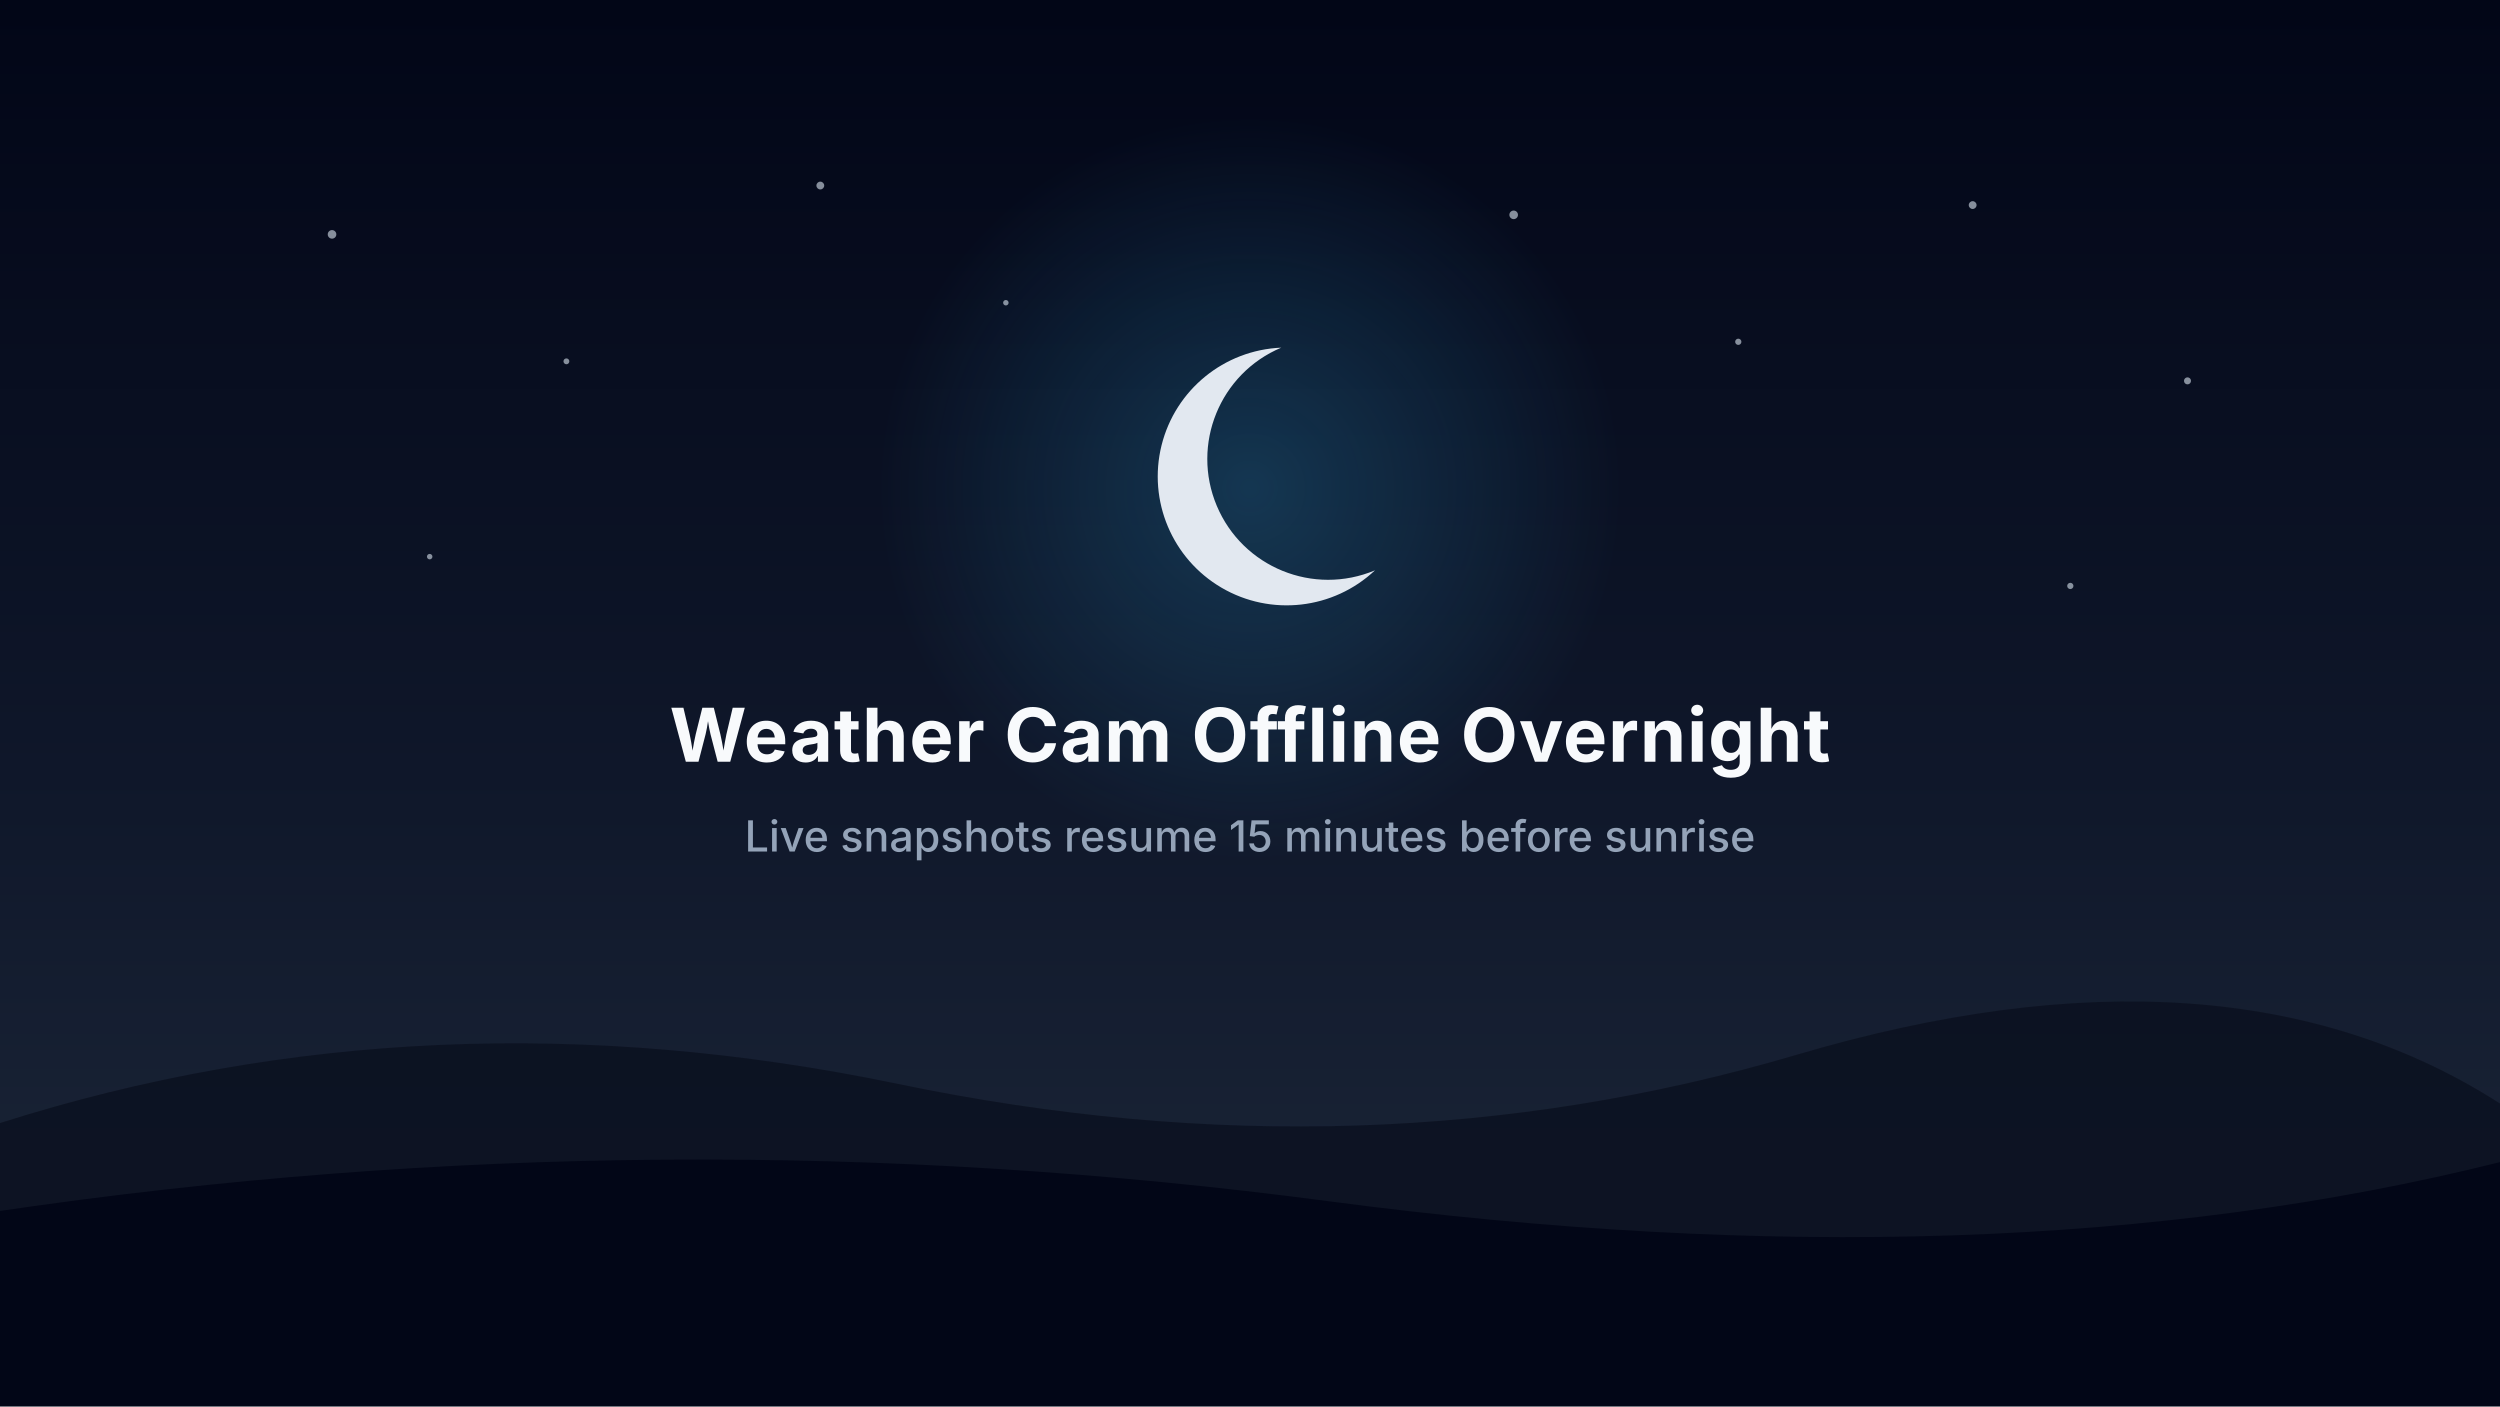
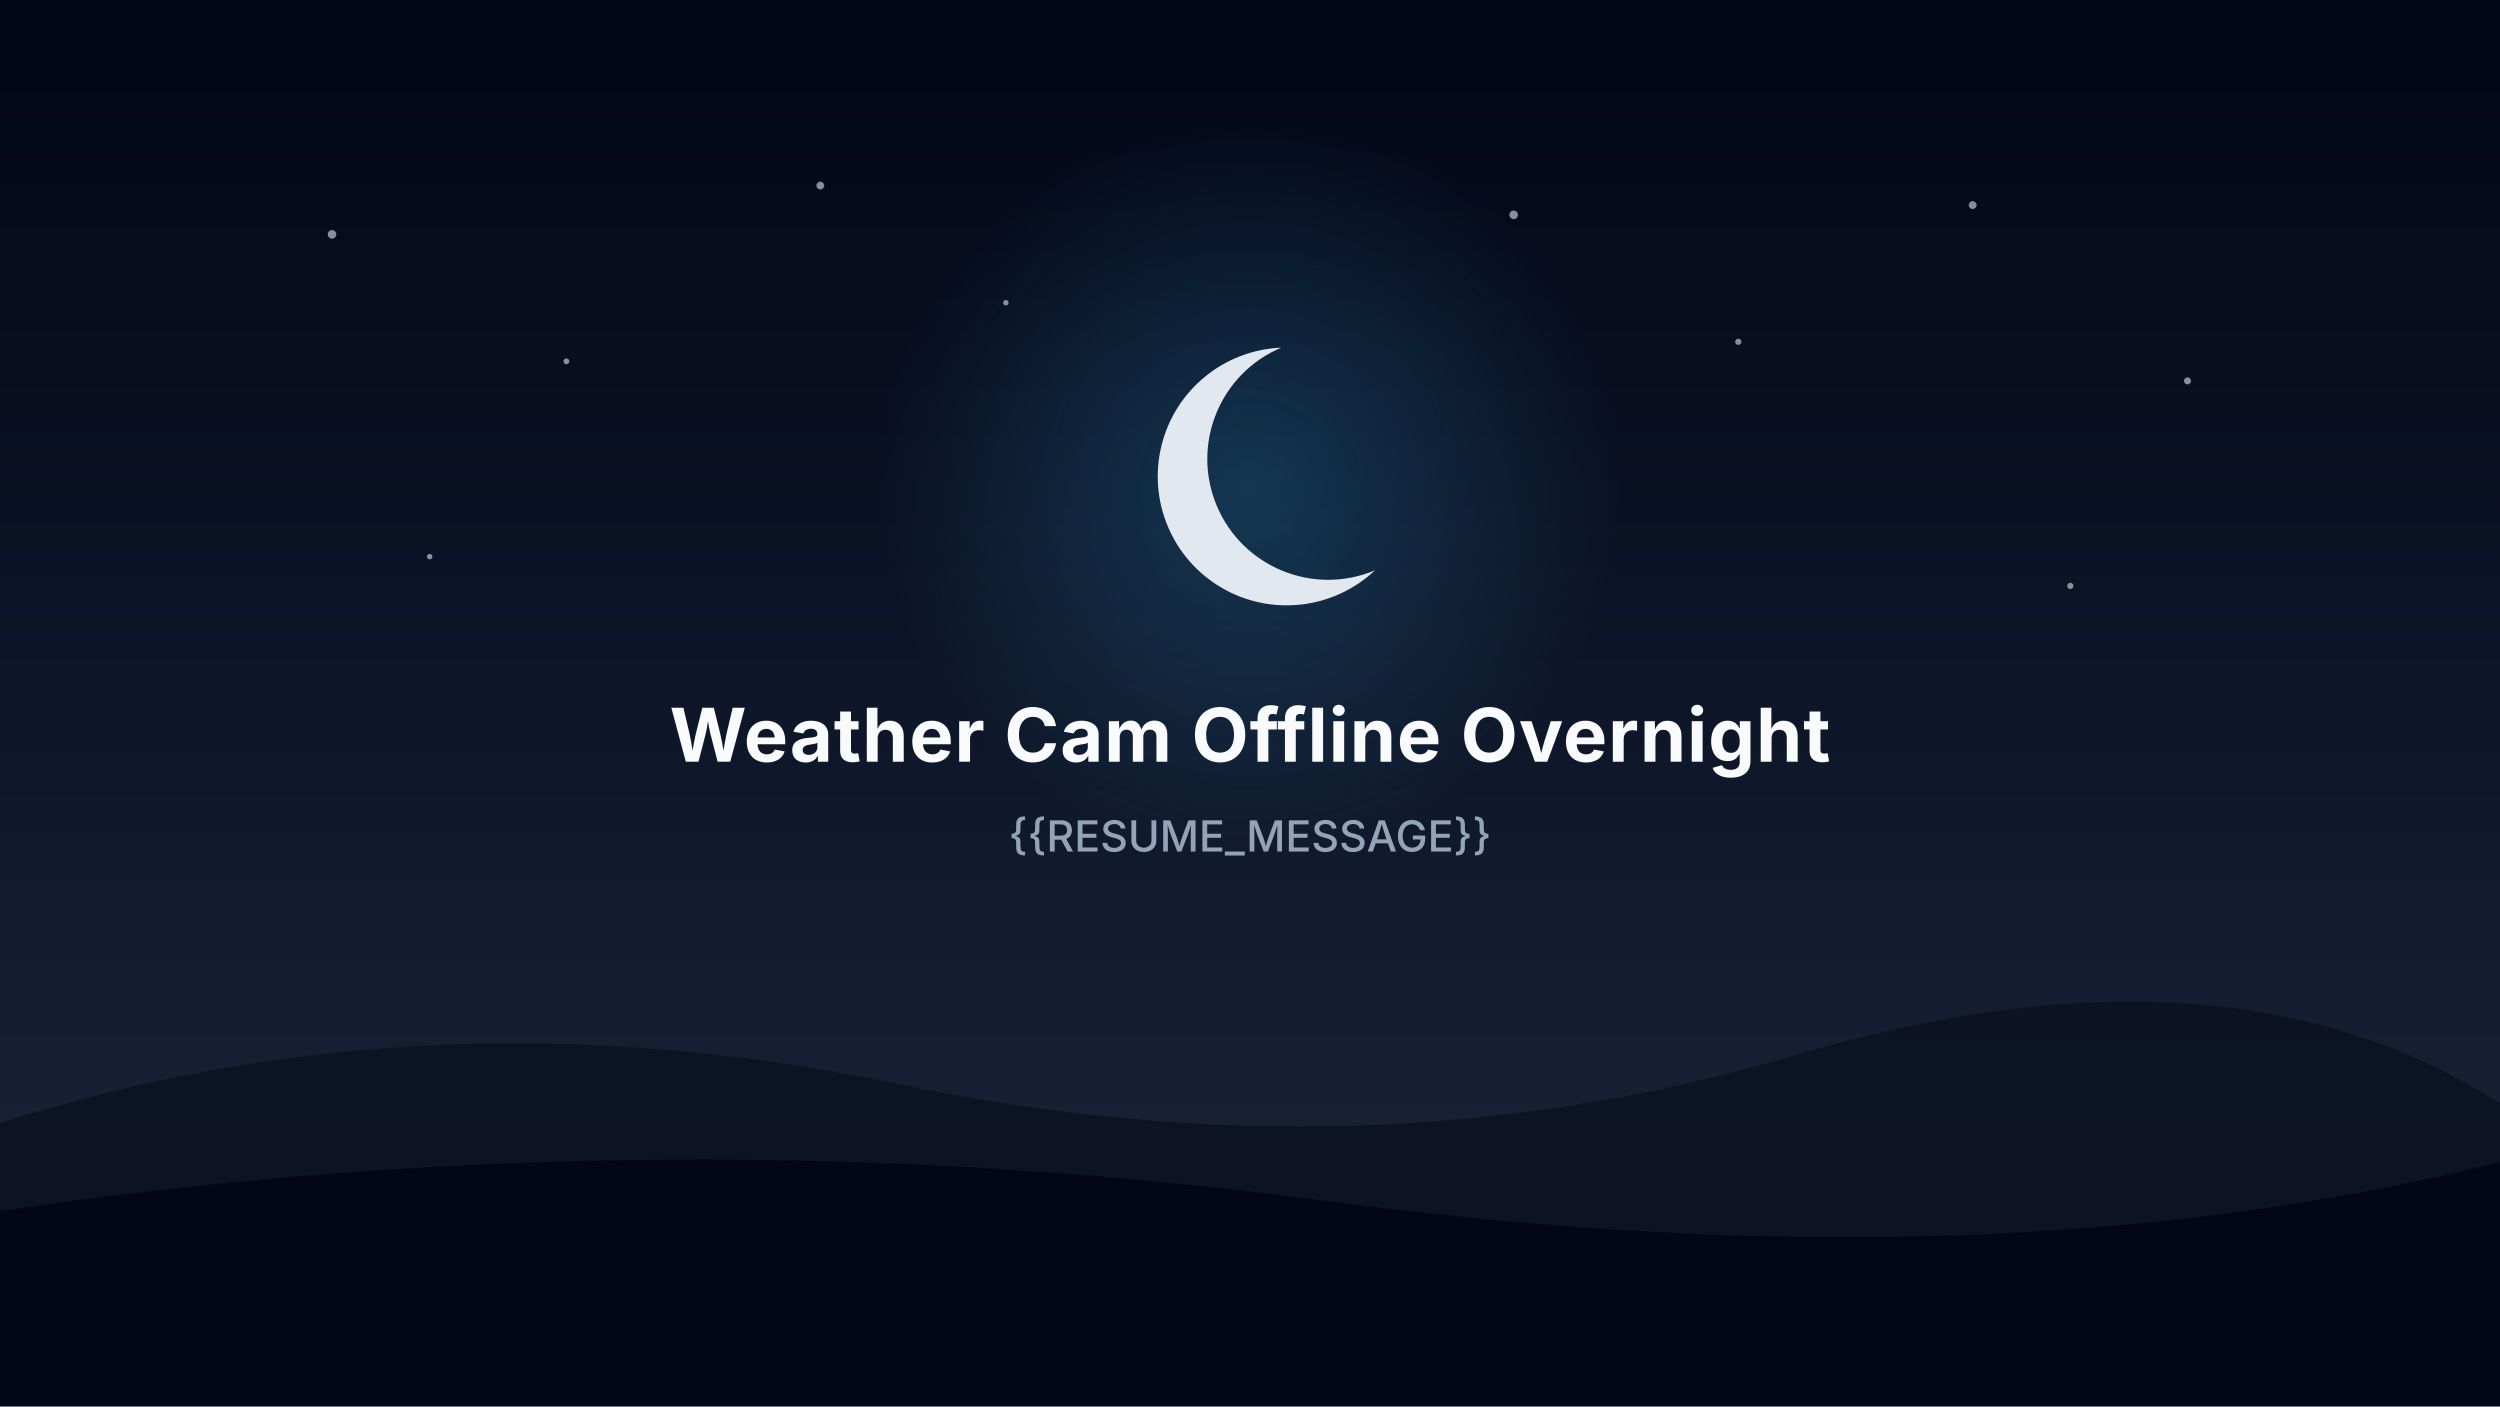
<svg xmlns="http://www.w3.org/2000/svg" viewBox="0 0 1280 720" role="img" aria-label="Weather Cam resting overnight">
  <defs>
    <linearGradient id="nightSky" x1="0" y1="0" x2="0" y2="1">
      <stop offset="0%" stop-color="#020617" />
      <stop offset="55%" stop-color="#0f172a" />
      <stop offset="100%" stop-color="#1e293b" />
    </linearGradient>
    <radialGradient id="moonGlow" cx="50%" cy="50%" r="50%">
      <stop offset="0%" stop-color="#38bdf8" stop-opacity="0.22" />
      <stop offset="100%" stop-color="#38bdf8" stop-opacity="0" />
    </radialGradient>
  </defs>
  <rect width="1280" height="720" fill="url(#nightSky)" />
  <circle cx="640" cy="250" r="190" fill="url(#moonGlow)" />
  <g fill="#cbd5e1" opacity="0.65">
    <circle cx="170" cy="120" r="2.2" />
    <circle cx="290" cy="185" r="1.5" />
    <circle cx="420" cy="95" r="2" />
    <circle cx="515" cy="155" r="1.4" />
    <circle cx="775" cy="110" r="2.2" />
    <circle cx="890" cy="175" r="1.6" />
    <circle cx="1010" cy="105" r="2" />
    <circle cx="1120" cy="195" r="1.8" />
    <circle cx="220" cy="285" r="1.4" />
    <circle cx="1060" cy="300" r="1.6" />
  </g>
  <path d="M 656 178 A 66 66 0 1 0 704 292 A 52 52 0 1 1 656 178 Z" fill="#e2e8f0" />
  <path d="M0 575 Q220 505 460 555 T920 540 T1280 565 L1280 720 L0 720 Z" fill="#0b1120" opacity="0.85" />
  <path d="M0 620 Q340 570 680 615 T1280 595 L1280 720 L0 720 Z" fill="#020617" />
  <text x="640" y="390" text-anchor="middle" fill="#f8fafc" font-family="system-ui, -apple-system, sans-serif" font-size="38" font-weight="700" letter-spacing="0.5">
    Weather Cam Offline Overnight
  </text>
  <text x="640" y="436" text-anchor="middle" fill="#94a3b8" font-family="system-ui, -apple-system, sans-serif" font-size="22" font-weight="500">
-     Live snapshots resume 15 minutes before sunrise
+     {{RESUME_MESSAGE}}
  </text>
</svg>
